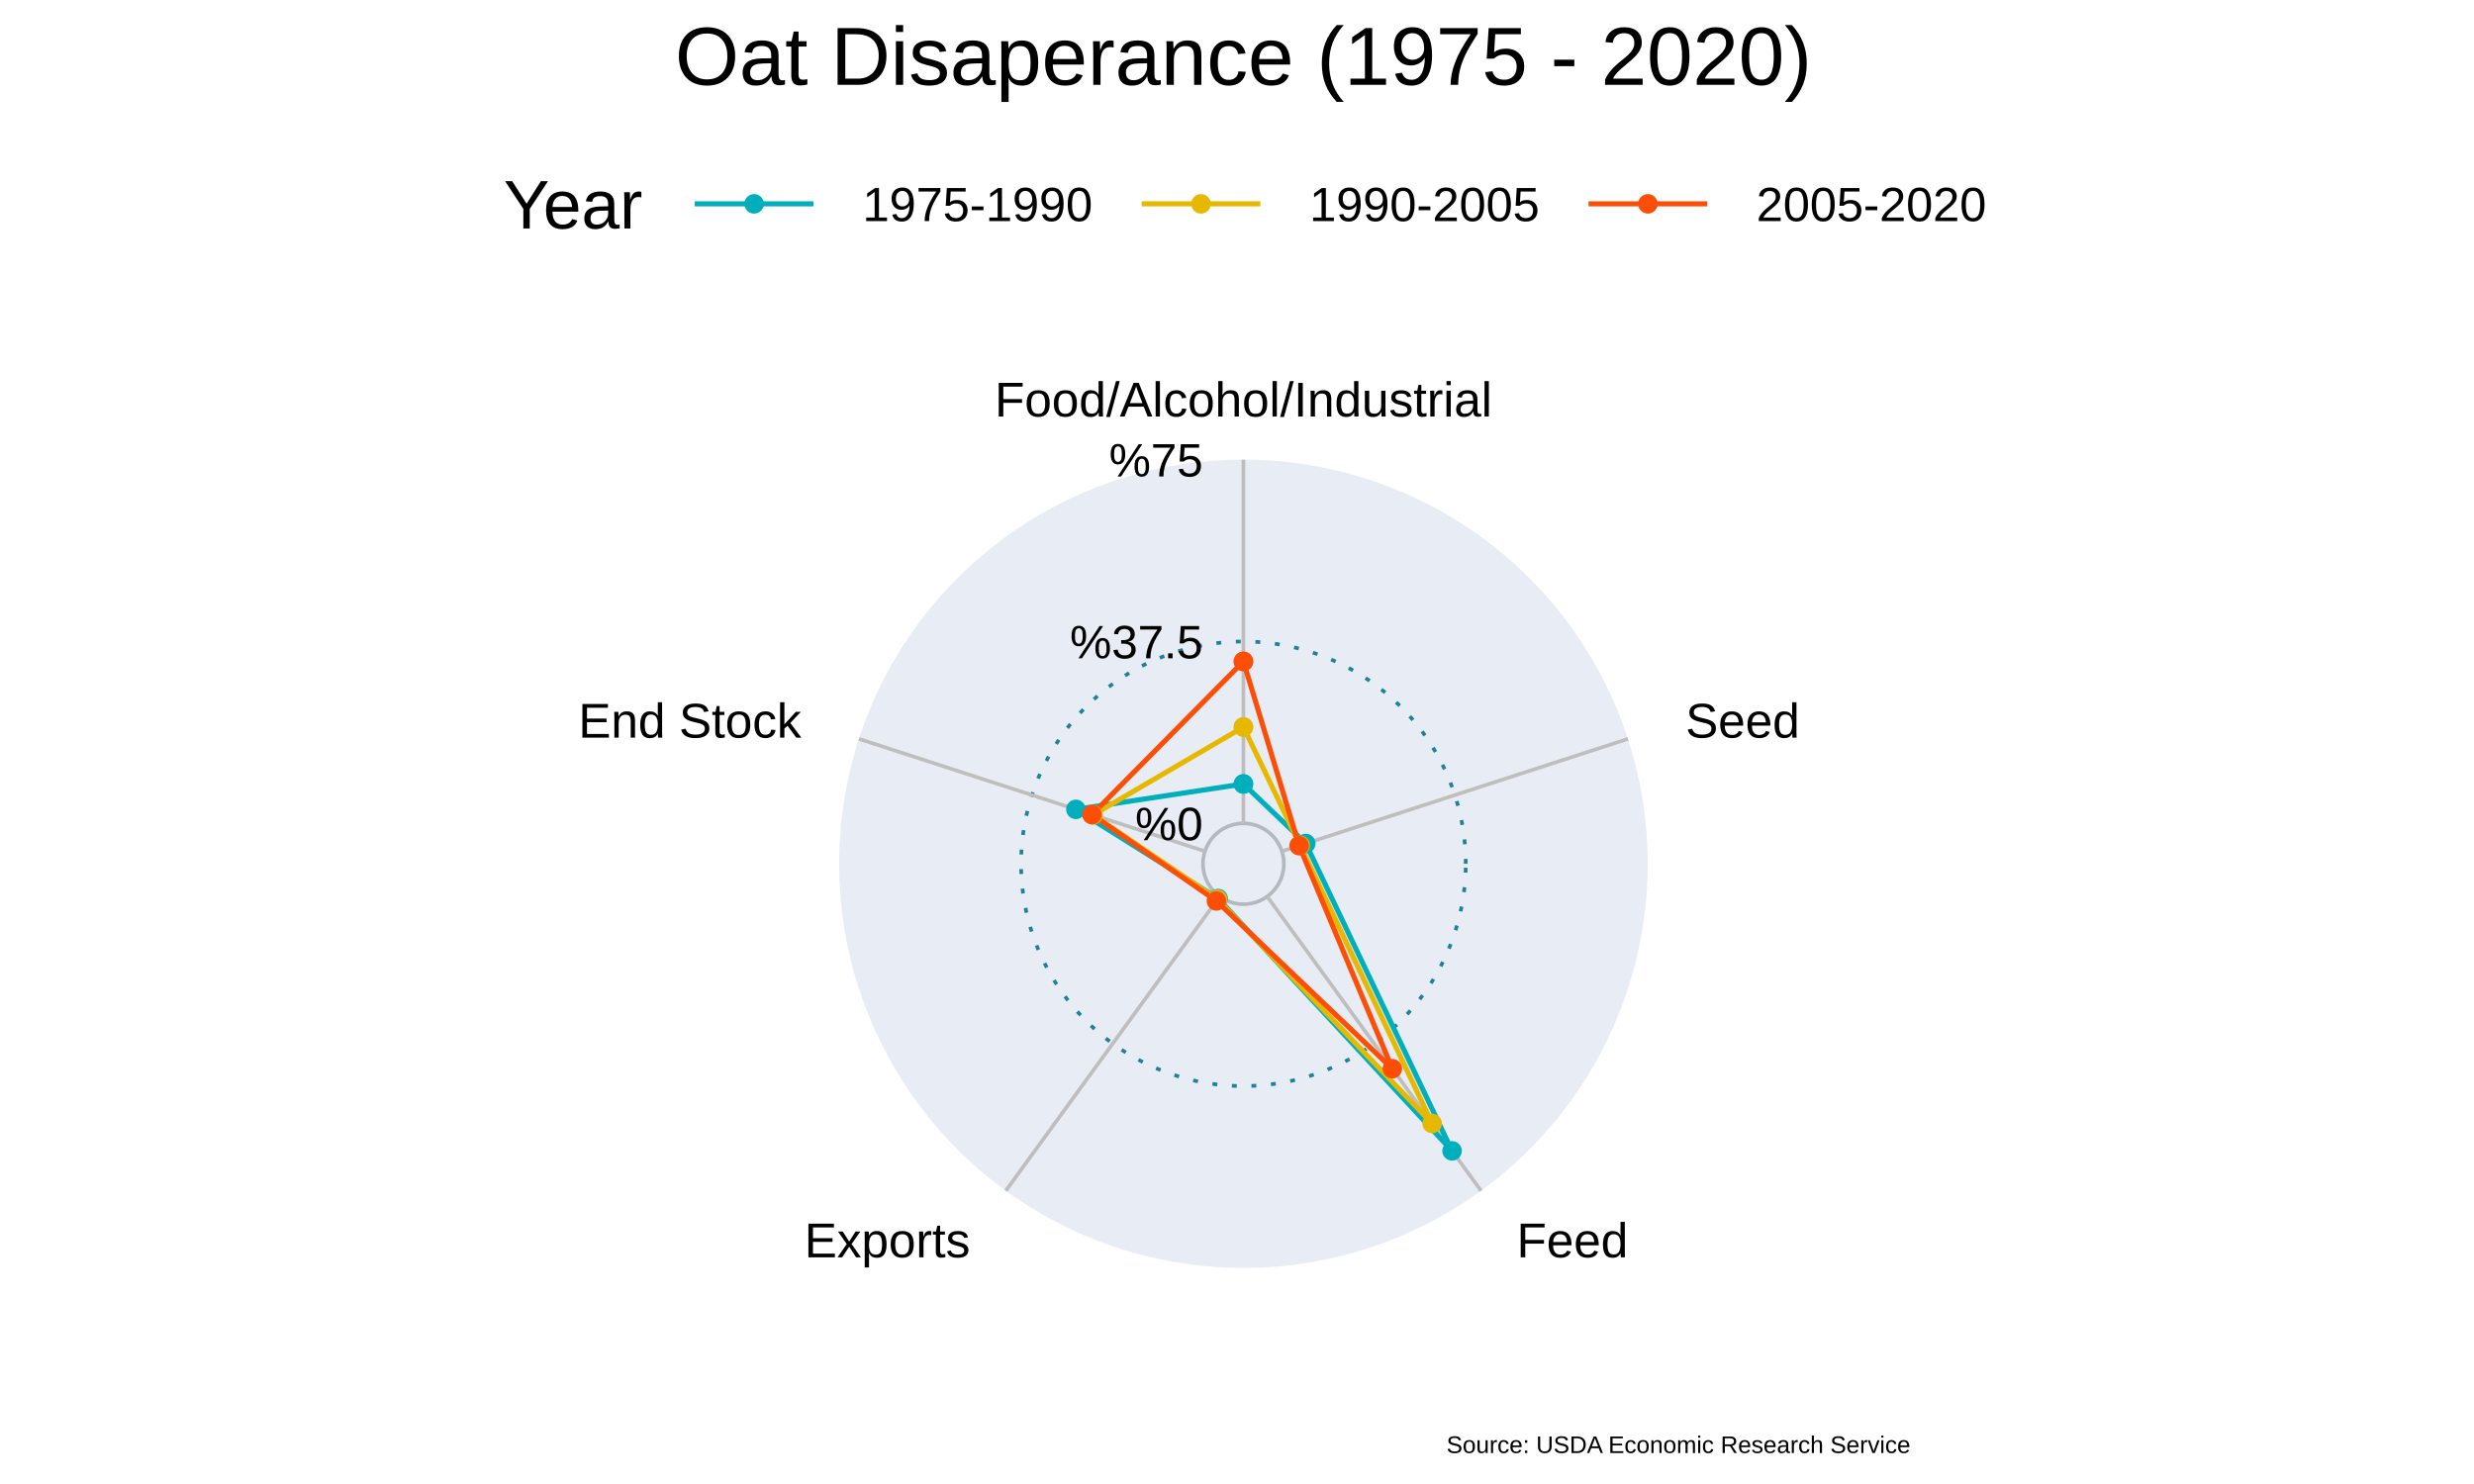
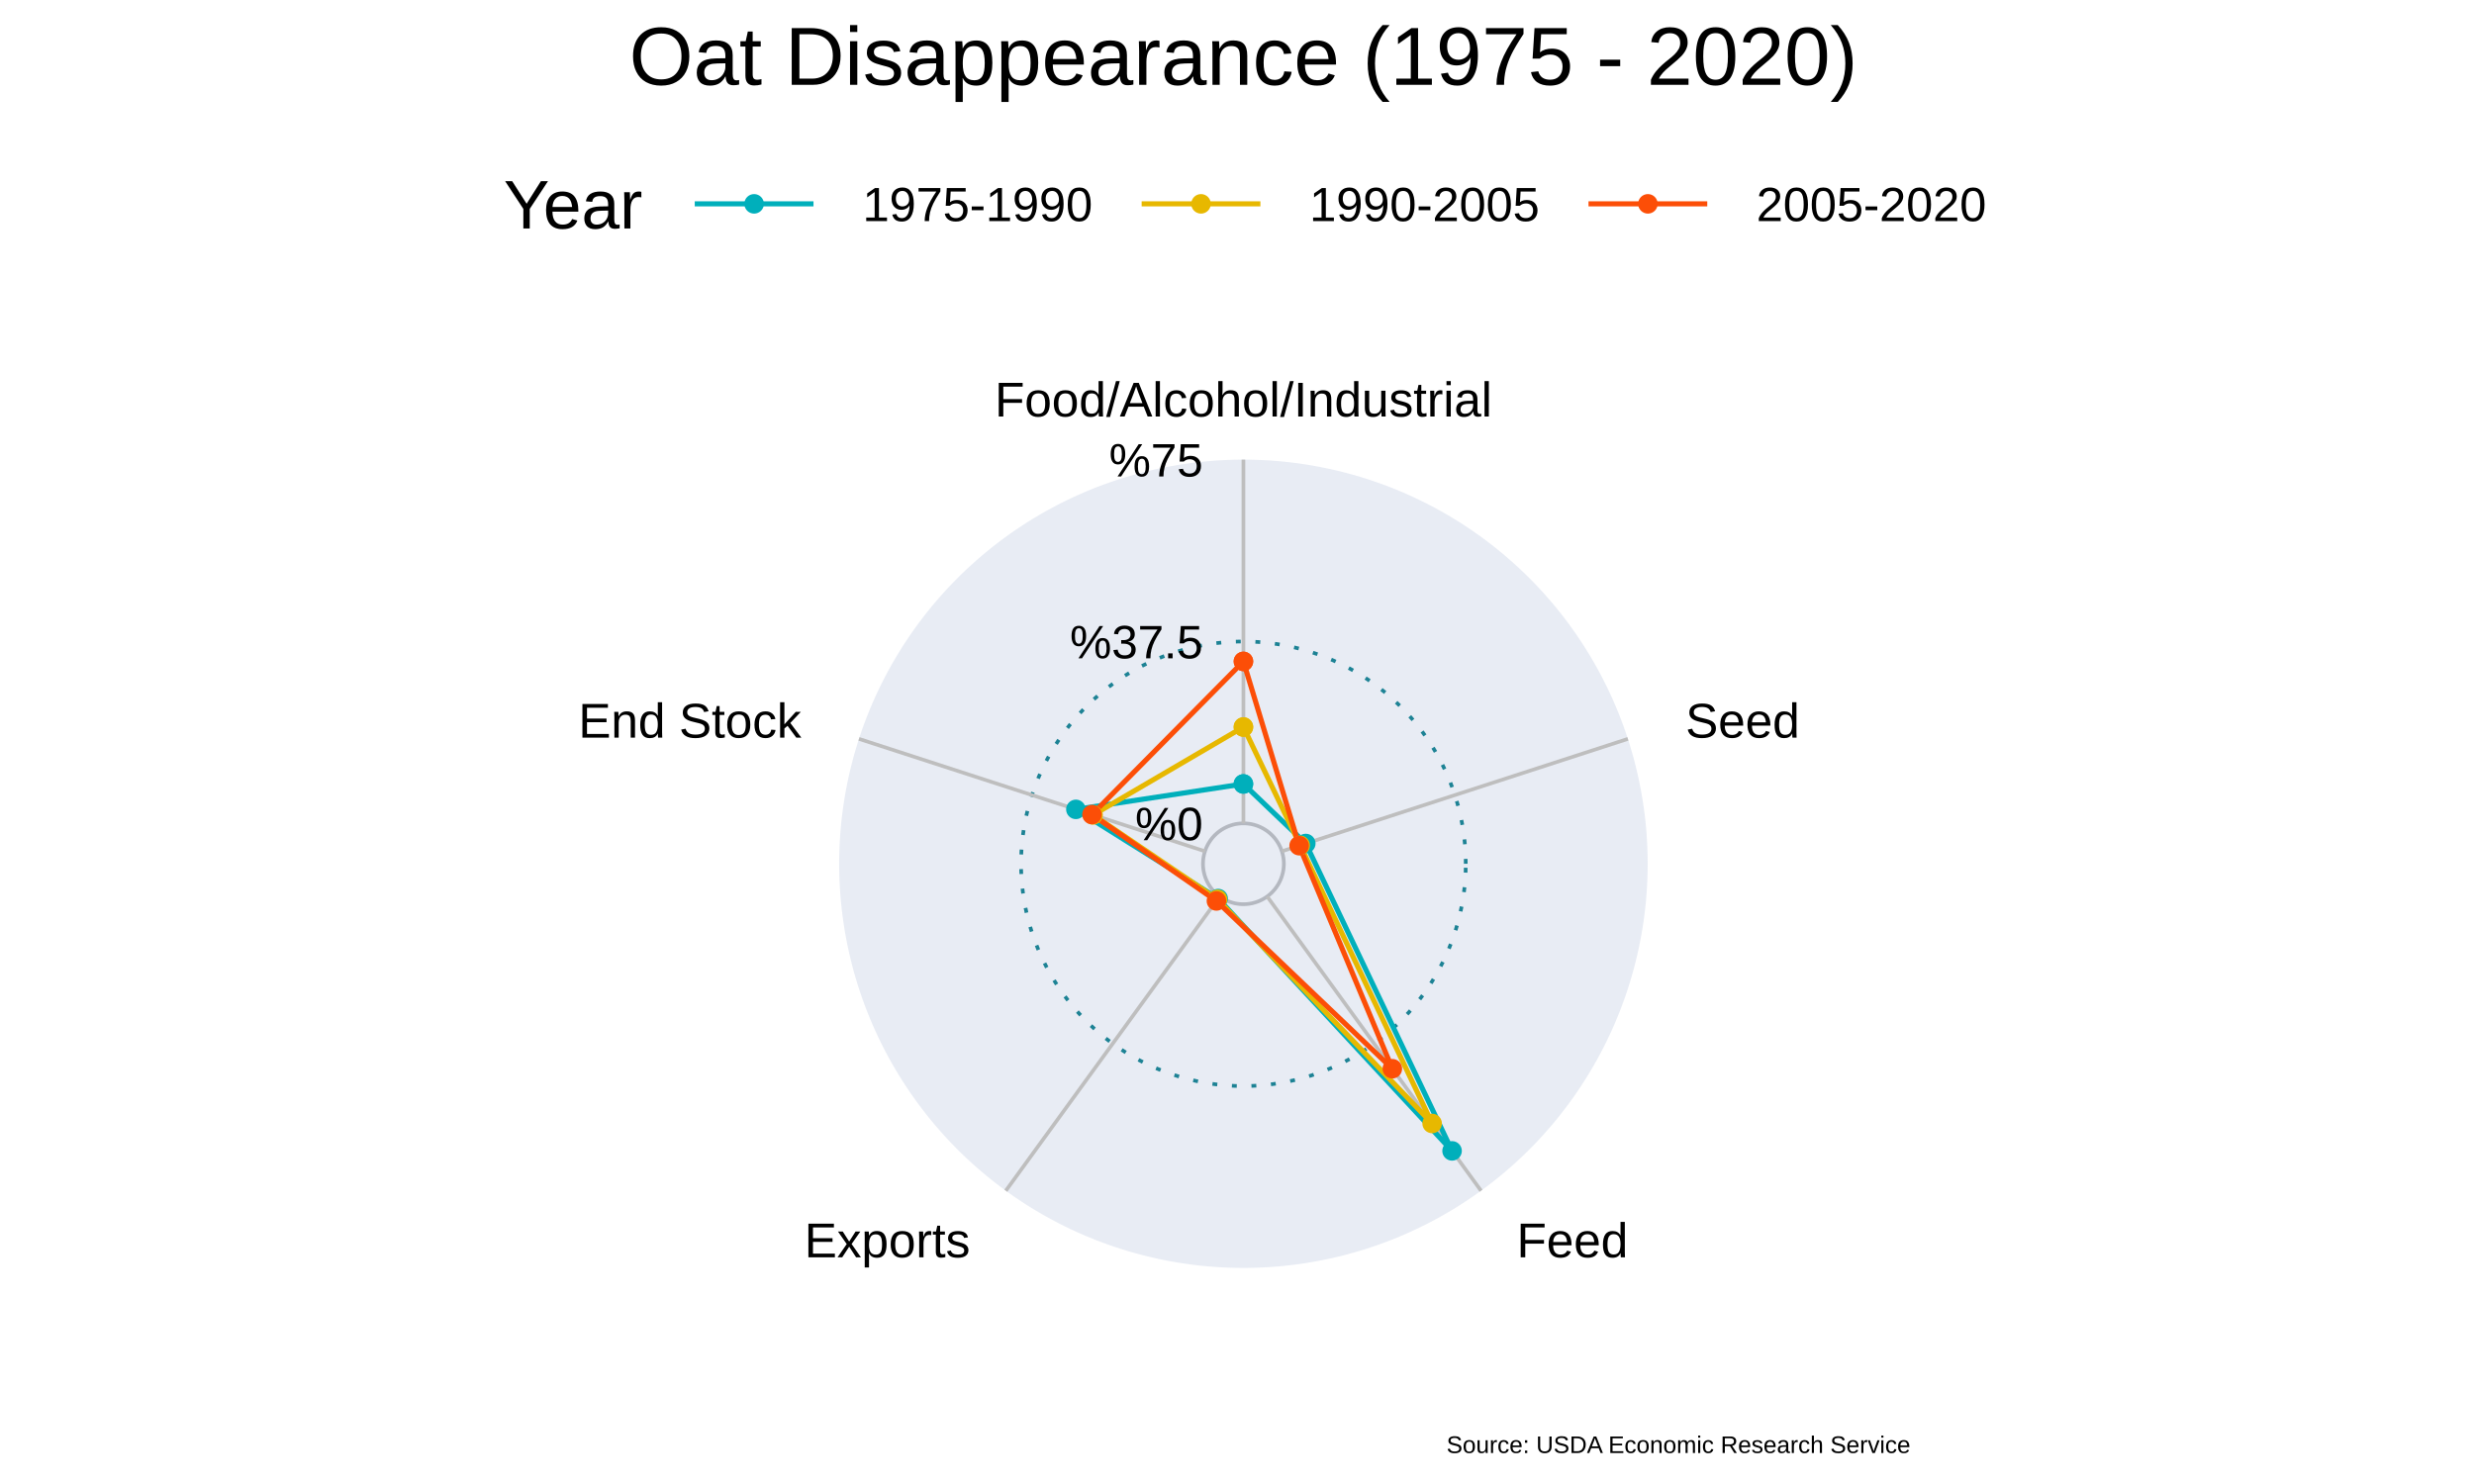
<svg xmlns="http://www.w3.org/2000/svg" class="svglite" width="720.00pt" height="432.00pt" viewBox="0 0 720.00 432.00">
  <defs>
    <style type="text/css">
    .svglite line, .svglite polyline, .svglite polygon, .svglite path, .svglite rect, .svglite circle {
      fill: none;
      stroke: #000000;
      stroke-linecap: round;
      stroke-linejoin: round;
      stroke-miterlimit: 10.00;
    }
  </style>
  </defs>
  <rect width="100%" height="100%" style="stroke: none; fill: #FFFFFF;" />
  <defs>
    <clipPath id="cpMC4wMHw3MjAuMDB8MC4wMHw0MzIuMDA=">
      <rect x="0.00" y="0.00" width="720.00" height="432.00" />
    </clipPath>
  </defs>
  <g clip-path="url(#cpMC4wMHw3MjAuMDB8MC4wMHw0MzIuMDA=)">
</g>
  <defs>
    <clipPath id="cpMTU2LjU0fDU2My40NnwwLjAwfDQzMi4wMA==">
      <rect x="156.54" y="0.00" width="406.92" height="432.00" />
    </clipPath>
  </defs>
  <g clip-path="url(#cpMTU2LjU0fDU2My40NnwwLjAwfDQzMi4wMA==)">
    <rect x="156.54" y="0.00" width="406.92" height="432.00" style="stroke-width: 1.45; stroke: #FFFFFF; fill: #FFFFFF;" />
  </g>
  <g clip-path="url(#cpMC4wMHw3MjAuMDB8MC4wMHw0MzIuMDA=)">
</g>
  <defs>
    <clipPath id="cpMTY3Ljc1fDU1NS45OXw5Ni4xNXw0MDYuNzU=">
      <rect x="167.75" y="96.15" width="388.24" height="310.59" />
    </clipPath>
  </defs>
  <g clip-path="url(#cpMTY3Ljc1fDU1NS45OXw5Ni4xNXw0MDYuNzU=)">
    <rect x="167.75" y="96.15" width="388.24" height="310.59" style="stroke-width: 1.45; stroke: none; fill: #FFFFFF;" />
    <text x="282.34" y="366.01" text-anchor="end" style="font-size: 14.23px; font-family: Arial;" textLength="48.20px" lengthAdjust="spacingAndGlyphs">Exports</text>
    <text x="233.19" y="214.74" text-anchor="end" style="font-size: 14.23px; font-family: Arial;" textLength="64.80px" lengthAdjust="spacingAndGlyphs">End Stock</text>
    <polyline points="373.63,251.45 373.63,251.24 373.63,251.04 373.62,250.83 373.60,250.63 373.59,250.42 373.57,250.22 373.54,250.01 373.52,249.81 373.49,249.60 373.45,249.40 373.42,249.20 373.37,249.00 373.33,248.80 373.28,248.60 373.23,248.40 373.17,248.20 373.12,248.00 373.05,247.80 372.99,247.61 372.92,247.42 372.85,247.22 372.77,247.03 372.69,246.84 372.61,246.65 372.52,246.46 372.44,246.28 372.34,246.10 372.25,245.91 372.15,245.73 372.05,245.55 371.94,245.38 371.84,245.20 371.72,245.03 371.61,244.86 371.49,244.69 371.37,244.52 371.25,244.35 371.13,244.19 371.00,244.03 370.87,243.87 370.73,243.71 370.59,243.56 370.46,243.41 370.31,243.26 370.17,243.11 370.02,242.97 369.87,242.83 369.72,242.69 369.57,242.55 369.41,242.42 369.25,242.29 369.09,242.16 368.92,242.04 368.76,241.91 368.59,241.79 368.42,241.68 368.25,241.57 368.07,241.46 367.90,241.35 367.72,241.24 367.54,241.14 367.36,241.05 367.18,240.95 366.99,240.86 366.81,240.77 366.62,240.69 366.43,240.61 366.24,240.53 366.05,240.45 365.85,240.38 365.66,240.31 365.46,240.25 365.27,240.19 365.07,240.13 364.87,240.07 364.67,240.02 364.47,239.98 364.27,239.93 364.07,239.89 363.87,239.86 363.66,239.82 363.46,239.79 363.25,239.77 363.05,239.74 362.84,239.73 362.64,239.71 362.43,239.70 362.23,239.69 362.02,239.69 361.82,239.69 361.61,239.69 361.40,239.69 361.20,239.70 360.99,239.72 360.79,239.73 360.58,239.76 360.38,239.78 360.18,239.81 359.97,239.84 359.77,239.87 359.57,239.91 359.36,239.95 359.16,240.00 358.96,240.05 358.77,240.10 358.57,240.16 358.37,240.22 358.17,240.28 357.98,240.35 357.79,240.42 357.59,240.49 357.40,240.57 357.21,240.65 357.02,240.73 356.84,240.82 356.65,240.91 356.47,241.00 356.29,241.09 356.10,241.19 355.93,241.30 355.75,241.40 355.57,241.51 355.40,241.62 355.23,241.74 355.06,241.85 354.89,241.97 354.73,242.10 354.57,242.22 354.41,242.35 354.25,242.49 354.09,242.62 353.94,242.76 353.79,242.90 353.64,243.04 353.49,243.19 353.35,243.33 353.21,243.48 353.07,243.64 352.94,243.79 352.80,243.95 352.67,244.11 352.55,244.27 352.42,244.44 352.30,244.60 352.18,244.77 352.07,244.94 351.96,245.11 351.85,245.29 351.74,245.46 351.64,245.64 351.54,245.82 351.44,246.00 351.35,246.19 351.26,246.37 351.17,246.56 351.08,246.75 351.00,246.94 350.93,247.13 350.85,247.32 350.78,247.51 350.71,247.71 350.65,247.90 350.59,248.10 350.53,248.30 350.48,248.50 350.43,248.70 350.38,248.90 350.34,249.10 350.30,249.30 350.27,249.50 350.23,249.71 350.20,249.91 350.18,250.11 350.16,250.32 350.14,250.52 350.13,250.73 350.11,250.94 350.11,251.14 350.10,251.35 350.10,251.55 350.11,251.76 350.11,251.96 350.13,252.17 350.14,252.38 350.16,252.58 350.18,252.79 350.20,252.99 350.23,253.19 350.27,253.40 350.30,253.60 350.34,253.80 350.38,254.00 350.43,254.20 350.48,254.40 350.53,254.60 350.59,254.80 350.65,255.00 350.71,255.19 350.78,255.39 350.85,255.58 350.93,255.77 351.00,255.96 351.08,256.15 351.17,256.34 351.26,256.53 351.35,256.71 351.44,256.90 351.54,257.08 351.64,257.26 351.74,257.44 351.85,257.61 351.96,257.79 352.07,257.96 352.18,258.13 352.30,258.30 352.42,258.46 352.55,258.63 352.67,258.79 352.80,258.95 352.94,259.11 353.07,259.26 353.21,259.42 353.35,259.57 353.49,259.71 353.64,259.86 353.79,260.00 353.94,260.14 354.09,260.28 354.25,260.41 354.41,260.55 354.57,260.68 354.73,260.80 354.89,260.93 355.06,261.05 355.23,261.16 355.40,261.28 355.57,261.39 355.75,261.50 355.93,261.60 356.10,261.71 356.29,261.81 356.47,261.90 356.65,261.99 356.84,262.08 357.02,262.17 357.21,262.25 357.40,262.33 357.59,262.41 357.79,262.48 357.98,262.55 358.17,262.62 358.37,262.68 358.57,262.74 358.77,262.80 358.96,262.85 359.16,262.90 359.36,262.95 359.57,262.99 359.77,263.03 359.97,263.06 360.18,263.09 360.38,263.12 360.58,263.14 360.79,263.17 360.99,263.18 361.20,263.20 361.40,263.21 361.61,263.21 361.82,263.21 362.02,263.21 362.23,263.21 362.43,263.20 362.64,263.19 362.84,263.17 363.05,263.16 363.25,263.13 363.46,263.11 363.66,263.08 363.87,263.04 364.07,263.01 364.27,262.97 364.47,262.92 364.67,262.88 364.87,262.82 365.07,262.77 365.27,262.71 365.46,262.65 365.66,262.59 365.85,262.52 366.05,262.45 366.24,262.37 366.43,262.29 366.62,262.21 366.81,262.13 366.99,262.04 367.18,261.95 367.36,261.85 367.54,261.76 367.72,261.66 367.90,261.55 368.07,261.44 368.25,261.33 368.42,261.22 368.59,261.11 368.76,260.99 368.92,260.86 369.09,260.74 369.25,260.61 369.41,260.48 369.57,260.35 369.72,260.21 369.87,260.07 370.02,259.93 370.17,259.79 370.31,259.64 370.46,259.49 370.59,259.34 370.73,259.19 370.87,259.03 371.00,258.87 371.13,258.71 371.25,258.55 371.37,258.38 371.49,258.21 371.61,258.04 371.72,257.87 371.84,257.70 371.94,257.52 372.05,257.35 372.15,257.17 372.25,256.99 372.34,256.80 372.44,256.62 372.52,256.43 372.61,256.25 372.69,256.06 372.77,255.87 372.85,255.68 372.92,255.48 372.99,255.29 373.05,255.10 373.12,254.90 373.17,254.70 373.23,254.50 373.28,254.30 373.33,254.10 373.37,253.90 373.42,253.70 373.45,253.50 373.49,253.30 373.52,253.09 373.54,252.89 373.57,252.68 373.59,252.48 373.60,252.27 373.62,252.07 373.63,251.86 373.63,251.66 373.63,251.45 " style="stroke-width: 1.07; stroke: #BEBEBE; stroke-linecap: butt;" />
    <polyline points="426.57,251.45 426.56,250.32 426.54,249.19 426.49,248.05 426.42,246.92 426.33,245.79 426.22,244.67 426.09,243.54 425.94,242.42 425.77,241.30 425.59,240.18 425.38,239.07 425.15,237.96 424.91,236.85 424.64,235.75 424.36,234.66 424.05,233.57 423.73,232.48 423.39,231.40 423.03,230.33 422.65,229.26 422.25,228.20 421.84,227.15 421.40,226.10 420.95,225.06 420.48,224.03 419.99,223.01 419.48,222.00 418.96,220.99 418.42,220.00 417.86,219.01 417.28,218.04 416.69,217.08 416.08,216.12 415.45,215.18 414.81,214.25 414.15,213.32 413.48,212.42 412.78,211.52 412.08,210.63 411.36,209.76 410.62,208.90 409.87,208.05 409.10,207.22 408.32,206.40 407.52,205.60 406.71,204.80 405.89,204.03 405.05,203.26 404.20,202.51 403.34,201.78 402.46,201.06 401.58,200.36 400.68,199.67 399.76,199.00 398.84,198.35 397.91,197.71 396.96,197.08 396.00,196.48 395.04,195.89 394.06,195.32 393.07,194.76 392.07,194.23 391.07,193.71 390.05,193.20 389.03,192.72 388.00,192.25 386.96,191.80 385.91,191.37 384.85,190.96 383.79,190.57 382.72,190.20 381.65,189.84 380.57,189.50 379.48,189.19 378.39,188.89 377.29,188.61 376.19,188.35 375.08,188.11 373.97,187.88 372.86,187.68 371.74,187.50 370.62,187.34 369.49,187.19 368.37,187.07 367.24,186.97 366.11,186.88 364.98,186.82 363.85,186.77 362.72,186.75 361.58,186.74 360.45,186.76 359.32,186.79 358.19,186.85 357.06,186.92 355.93,187.02 354.80,187.13 353.68,187.26 352.56,187.42 351.44,187.59 350.32,187.78 349.21,187.99 348.10,188.22 347.00,188.48 345.90,188.75 344.80,189.03 343.71,189.34 342.63,189.67 341.55,190.02 340.48,190.38 339.41,190.76 338.35,191.17 337.30,191.59 336.26,192.03 335.22,192.48 334.19,192.96 333.17,193.45 332.16,193.96 331.16,194.49 330.17,195.04 329.19,195.60 328.22,196.18 327.25,196.78 326.30,197.39 325.36,198.02 324.43,198.67 323.51,199.33 322.61,200.01 321.71,200.71 320.83,201.42 319.96,202.15 319.11,202.89 318.26,203.64 317.43,204.41 316.62,205.20 315.81,206.00 315.03,206.81 314.25,207.64 313.49,208.48 312.75,209.33 312.02,210.20 311.30,211.07 310.60,211.97 309.92,212.87 309.25,213.78 308.60,214.71 307.97,215.65 307.35,216.60 306.75,217.56 306.16,218.53 305.60,219.51 305.05,220.50 304.51,221.49 304.00,222.50 303.50,223.52 303.02,224.55 302.56,225.58 302.11,226.62 301.69,227.67 301.28,228.73 300.89,229.79 300.52,230.86 300.17,231.94 299.84,233.02 299.53,234.11 299.23,235.20 298.96,236.30 298.70,237.41 298.47,238.51 298.25,239.63 298.05,240.74 297.88,241.86 297.72,242.98 297.58,244.10 297.46,245.23 297.36,246.36 297.28,247.49 297.22,248.62 297.18,249.75 297.16,250.88 297.16,252.02 297.18,253.15 297.22,254.28 297.28,255.41 297.36,256.54 297.46,257.67 297.58,258.80 297.72,259.92 297.88,261.04 298.05,262.16 298.25,263.27 298.47,264.39 298.70,265.49 298.96,266.60 299.23,267.70 299.53,268.79 299.84,269.88 300.17,270.96 300.52,272.04 300.89,273.11 301.28,274.17 301.69,275.23 302.11,276.28 302.56,277.32 303.02,278.35 303.50,279.38 304.00,280.40 304.51,281.40 305.05,282.40 305.60,283.39 306.16,284.37 306.75,285.34 307.35,286.30 307.97,287.25 308.60,288.19 309.25,289.12 309.92,290.03 310.60,290.93 311.30,291.83 312.02,292.70 312.75,293.57 313.49,294.42 314.25,295.26 315.03,296.09 315.81,296.90 316.62,297.70 317.43,298.49 318.26,299.26 319.11,300.01 319.96,300.75 320.83,301.48 321.71,302.19 322.61,302.89 323.51,303.56 324.43,304.23 325.36,304.88 326.30,305.51 327.25,306.12 328.22,306.72 329.19,307.30 330.17,307.86 331.16,308.41 332.16,308.94 333.17,309.45 334.19,309.94 335.22,310.42 336.26,310.87 337.30,311.31 338.35,311.73 339.41,312.14 340.48,312.52 341.55,312.88 342.63,313.23 343.71,313.56 344.80,313.87 345.90,314.15 347.00,314.42 348.10,314.68 349.21,314.91 350.32,315.12 351.44,315.31 352.56,315.48 353.68,315.64 354.80,315.77 355.93,315.88 357.06,315.98 358.19,316.05 359.32,316.11 360.45,316.14 361.58,316.16 362.72,316.15 363.85,316.13 364.98,316.08 366.11,316.02 367.24,315.93 368.37,315.83 369.49,315.71 370.62,315.56 371.74,315.40 372.86,315.22 373.97,315.01 375.08,314.79 376.19,314.55 377.29,314.29 378.39,314.01 379.48,313.71 380.57,313.40 381.65,313.06 382.72,312.70 383.79,312.33 384.85,311.94 385.91,311.52 386.96,311.09 388.00,310.65 389.03,310.18 390.05,309.70 391.07,309.19 392.07,308.67 393.07,308.14 394.06,307.58 395.04,307.01 396.00,306.42 396.96,305.82 397.91,305.19 398.84,304.55 399.76,303.90 400.68,303.23 401.58,302.54 402.46,301.84 403.34,301.12 404.20,300.39 405.05,299.64 405.89,298.87 406.71,298.10 407.52,297.30 408.32,296.50 409.10,295.68 409.87,294.85 410.62,294.00 411.36,293.14 412.08,292.27 412.78,291.38 413.48,290.48 414.15,289.58 414.81,288.65 415.45,287.72 416.08,286.78 416.69,285.82 417.28,284.86 417.86,283.89 418.42,282.90 418.96,281.91 419.48,280.90 419.99,279.89 420.48,278.87 420.95,277.84 421.40,276.80 421.84,275.75 422.25,274.70 422.65,273.64 423.03,272.57 423.39,271.50 423.73,270.42 424.05,269.33 424.36,268.24 424.64,267.15 424.91,266.05 425.15,264.94 425.38,263.83 425.59,262.72 425.77,261.60 425.94,260.48 426.09,259.36 426.22,258.23 426.33,257.11 426.42,255.98 426.49,254.85 426.54,253.71 426.56,252.58 426.57,251.45 " style="stroke-width: 1.07; stroke: #007A87; stroke-dasharray: 1.42,4.27; stroke-linecap: butt;" />
    <polyline points="479.52,251.45 479.50,249.39 479.44,247.33 479.35,245.28 479.23,243.22 479.07,241.17 478.87,239.12 478.64,237.07 478.37,235.03 478.06,232.99 477.72,230.96 477.34,228.94 476.93,226.92 476.48,224.91 476.00,222.91 475.49,220.92 474.93,218.93 474.35,216.96 473.73,215.00 473.07,213.04 472.38,211.10 471.66,209.18 470.90,207.26 470.11,205.36 469.29,203.47 468.43,201.60 467.54,199.74 466.62,197.90 465.67,196.08 464.69,194.27 463.67,192.48 462.62,190.70 461.54,188.95 460.43,187.22 459.29,185.50 458.13,183.81 456.93,182.13 455.70,180.48 454.44,178.85 453.16,177.24 451.85,175.65 450.50,174.09 449.14,172.55 447.74,171.03 446.32,169.54 444.88,168.08 443.40,166.64 441.91,165.22 440.39,163.84 438.84,162.48 437.27,161.14 435.68,159.84 434.07,158.56 432.43,157.31 430.77,156.09 429.09,154.90 427.39,153.74 425.67,152.60 423.93,151.50 422.17,150.43 420.39,149.39 418.60,148.38 416.79,147.41 414.96,146.46 413.11,145.55 411.25,144.67 409.37,143.82 407.48,143.00 405.58,142.22 403.66,141.47 401.73,140.76 399.79,140.08 397.83,139.43 395.87,138.82 393.89,138.24 391.90,137.70 389.91,137.19 387.90,136.72 385.89,136.28 383.87,135.88 381.85,135.51 379.81,135.18 377.78,134.88 375.73,134.62 373.69,134.40 371.64,134.21 369.58,134.05 367.53,133.94 365.47,133.86 363.41,133.81 361.35,133.80 359.29,133.83 357.24,133.89 355.18,133.99 353.12,134.13 351.07,134.30 349.02,134.50 346.98,134.75 344.94,135.03 342.90,135.34 340.88,135.69 338.85,136.07 336.84,136.49 334.83,136.95 332.83,137.44 330.84,137.97 328.86,138.53 326.89,139.12 324.93,139.75 322.98,140.42 321.04,141.11 319.11,141.84 317.20,142.61 315.30,143.41 313.42,144.24 311.55,145.10 309.70,146.00 307.86,146.93 306.04,147.89 304.24,148.88 302.45,149.91 300.68,150.96 298.93,152.05 297.20,153.17 295.49,154.31 293.80,155.49 292.13,156.70 290.49,157.93 288.86,159.19 287.26,160.49 285.68,161.81 284.12,163.15 282.59,164.53 281.08,165.93 279.59,167.35 278.13,168.81 276.70,170.29 275.29,171.79 273.91,173.32 272.56,174.87 271.23,176.44 269.93,178.04 268.66,179.66 267.42,181.30 266.21,182.97 265.02,184.65 263.87,186.36 262.74,188.08 261.65,189.83 260.59,191.59 259.55,193.37 258.55,195.17 257.58,196.99 256.65,198.82 255.74,200.67 254.87,202.53 254.03,204.41 253.22,206.31 252.45,208.22 251.71,210.14 251.00,212.07 250.33,214.02 249.69,215.98 249.09,217.95 248.52,219.92 247.99,221.91 247.49,223.91 247.02,225.92 246.59,227.93 246.20,229.95 245.84,231.98 245.52,234.01 245.23,236.05 244.98,238.09 244.76,240.14 244.58,242.19 244.44,244.25 244.33,246.30 244.26,248.36 244.22,250.42 244.22,252.48 244.26,254.54 244.33,256.60 244.44,258.65 244.58,260.71 244.76,262.76 244.98,264.81 245.23,266.85 245.52,268.89 245.84,270.92 246.20,272.95 246.59,274.97 247.02,276.98 247.49,278.99 247.99,280.99 248.52,282.98 249.09,284.95 249.69,286.92 250.33,288.88 251.00,290.83 251.71,292.76 252.45,294.68 253.22,296.59 254.03,298.49 254.87,300.37 255.74,302.23 256.65,304.08 257.58,305.91 258.55,307.73 259.55,309.53 260.59,311.31 261.65,313.07 262.74,314.82 263.87,316.54 265.02,318.25 266.21,319.93 267.42,321.60 268.66,323.24 269.93,324.86 271.23,326.46 272.56,328.03 273.91,329.58 275.29,331.11 276.70,332.61 278.13,334.09 279.59,335.55 281.08,336.97 282.59,338.37 284.12,339.75 285.68,341.09 287.26,342.41 288.86,343.71 290.49,344.97 292.13,346.20 293.80,347.41 295.49,348.59 297.20,349.73 298.93,350.85 300.68,351.94 302.45,352.99 304.24,354.02 306.04,355.01 307.86,355.97 309.70,356.90 311.55,357.80 313.42,358.66 315.30,359.49 317.20,360.29 319.11,361.06 321.04,361.79 322.98,362.48 324.93,363.15 326.89,363.78 328.86,364.37 330.84,364.93 332.83,365.46 334.83,365.95 336.84,366.41 338.85,366.83 340.88,367.21 342.90,367.56 344.94,367.87 346.98,368.15 349.02,368.40 351.07,368.60 353.12,368.77 355.18,368.91 357.24,369.01 359.29,369.07 361.35,369.10 363.41,369.09 365.47,369.04 367.53,368.96 369.58,368.85 371.64,368.69 373.69,368.50 375.73,368.28 377.78,368.02 379.81,367.72 381.85,367.39 383.87,367.02 385.89,366.62 387.90,366.18 389.91,365.71 391.90,365.20 393.89,364.66 395.87,364.08 397.83,363.47 399.79,362.82 401.73,362.14 403.66,361.43 405.58,360.68 407.48,359.90 409.37,359.08 411.25,358.23 413.11,357.35 414.96,356.44 416.79,355.49 418.60,354.52 420.39,353.51 422.17,352.47 423.93,351.40 425.67,350.30 427.39,349.16 429.09,348.00 430.77,346.81 432.43,345.59 434.07,344.34 435.68,343.06 437.27,341.76 438.84,340.42 440.39,339.06 441.91,337.68 443.40,336.26 444.88,334.82 446.32,333.36 447.74,331.87 449.14,330.35 450.50,328.81 451.85,327.25 453.16,325.66 454.44,324.05 455.70,322.42 456.93,320.77 458.13,319.09 459.29,317.40 460.43,315.68 461.54,313.95 462.62,312.20 463.67,310.42 464.69,308.63 465.67,306.82 466.62,305.00 467.54,303.16 468.43,301.30 469.29,299.43 470.11,297.54 470.90,295.64 471.66,293.72 472.38,291.80 473.07,289.86 473.73,287.90 474.35,285.94 474.93,283.97 475.49,281.98 476.00,279.99 476.48,277.99 476.93,275.98 477.34,273.96 477.72,271.94 478.06,269.91 478.37,267.87 478.64,265.83 478.87,263.78 479.07,261.73 479.23,259.68 479.35,257.62 479.44,255.57 479.50,253.51 479.52,251.45 " style="stroke-width: 1.07; stroke: #FFFFFF; stroke-linecap: butt;" />
    <text x="361.87" y="121.25" text-anchor="middle" style="font-size: 14.23px; font-family: Arial;" textLength="144.63px" lengthAdjust="spacingAndGlyphs">Food/Alcohol/Industrial</text>
    <text x="490.54" y="214.74" style="font-size: 14.23px; font-family: Arial;" textLength="33.20px" lengthAdjust="spacingAndGlyphs">Seed</text>
    <text x="441.39" y="366.01" style="font-size: 14.23px; font-family: Arial;" textLength="32.40px" lengthAdjust="spacingAndGlyphs">Feed</text>
    <polygon points="479.52,251.45 479.50,249.39 479.44,247.33 479.35,245.28 479.23,243.22 479.07,241.17 478.87,239.12 478.64,237.07 478.37,235.03 478.06,232.99 477.72,230.96 477.34,228.94 476.93,226.92 476.48,224.91 476.00,222.91 475.49,220.92 474.93,218.93 474.35,216.96 473.73,215.00 473.07,213.04 472.38,211.10 471.66,209.18 470.90,207.26 470.11,205.36 469.29,203.47 468.43,201.60 467.54,199.74 466.62,197.90 465.67,196.08 464.69,194.27 463.67,192.48 462.62,190.70 461.54,188.95 460.43,187.22 459.29,185.50 458.13,183.81 456.93,182.13 455.70,180.48 454.44,178.85 453.16,177.24 451.85,175.65 450.50,174.09 449.14,172.55 447.74,171.03 446.32,169.54 444.88,168.08 443.40,166.64 441.91,165.22 440.39,163.84 438.84,162.48 437.27,161.14 435.68,159.84 434.07,158.56 432.43,157.31 430.77,156.09 429.09,154.90 427.39,153.74 425.67,152.60 423.93,151.50 422.17,150.43 420.39,149.39 418.60,148.38 416.79,147.41 414.96,146.46 413.11,145.55 411.25,144.67 409.37,143.82 407.48,143.00 405.58,142.22 403.66,141.47 401.73,140.76 399.79,140.08 397.83,139.43 395.87,138.82 393.89,138.24 391.90,137.70 389.91,137.19 387.90,136.72 385.89,136.28 383.87,135.88 381.85,135.51 379.81,135.18 377.78,134.88 375.73,134.62 373.69,134.40 371.64,134.21 369.58,134.05 367.53,133.94 365.47,133.86 363.41,133.81 361.35,133.80 359.29,133.83 357.24,133.89 355.18,133.99 353.12,134.13 351.07,134.30 349.02,134.50 346.98,134.75 344.94,135.03 342.90,135.34 340.88,135.69 338.85,136.07 336.84,136.49 334.83,136.95 332.83,137.44 330.84,137.97 328.86,138.53 326.89,139.12 324.93,139.75 322.98,140.42 321.04,141.11 319.11,141.84 317.20,142.61 315.30,143.41 313.42,144.24 311.55,145.10 309.70,146.00 307.86,146.93 306.04,147.89 304.24,148.88 302.45,149.91 300.68,150.96 298.93,152.05 297.20,153.17 295.49,154.31 293.80,155.49 292.13,156.70 290.49,157.93 288.86,159.19 287.26,160.49 285.68,161.81 284.12,163.15 282.59,164.53 281.08,165.93 279.59,167.35 278.13,168.81 276.70,170.29 275.29,171.79 273.91,173.32 272.56,174.87 271.23,176.44 269.93,178.04 268.66,179.66 267.42,181.30 266.21,182.97 265.02,184.65 263.87,186.36 262.74,188.08 261.65,189.83 260.59,191.59 259.55,193.37 258.55,195.17 257.58,196.99 256.65,198.82 255.74,200.67 254.87,202.53 254.03,204.41 253.22,206.31 252.45,208.22 251.71,210.14 251.00,212.07 250.33,214.02 249.69,215.98 249.09,217.95 248.52,219.92 247.99,221.91 247.49,223.91 247.02,225.92 246.59,227.93 246.20,229.95 245.84,231.98 245.52,234.01 245.23,236.05 244.98,238.09 244.76,240.14 244.58,242.19 244.44,244.25 244.33,246.30 244.26,248.36 244.22,250.42 244.22,252.48 244.26,254.54 244.33,256.60 244.44,258.65 244.58,260.71 244.76,262.76 244.98,264.81 245.23,266.85 245.52,268.89 245.84,270.92 246.20,272.95 246.59,274.97 247.02,276.98 247.49,278.99 247.99,280.99 248.52,282.98 249.09,284.95 249.69,286.92 250.33,288.88 251.00,290.83 251.71,292.76 252.45,294.68 253.22,296.59 254.03,298.49 254.87,300.37 255.74,302.23 256.65,304.08 257.58,305.91 258.55,307.73 259.55,309.53 260.59,311.31 261.65,313.07 262.74,314.82 263.87,316.54 265.02,318.25 266.21,319.93 267.42,321.60 268.66,323.24 269.93,324.86 271.23,326.46 272.56,328.03 273.91,329.58 275.29,331.11 276.70,332.61 278.13,334.09 279.59,335.55 281.08,336.97 282.59,338.37 284.12,339.75 285.68,341.09 287.26,342.41 288.86,343.71 290.49,344.97 292.13,346.20 293.80,347.41 295.49,348.59 297.20,349.73 298.93,350.85 300.68,351.94 302.45,352.99 304.24,354.02 306.04,355.01 307.86,355.97 309.70,356.90 311.55,357.80 313.42,358.66 315.30,359.49 317.20,360.29 319.11,361.06 321.04,361.79 322.98,362.48 324.93,363.15 326.89,363.78 328.86,364.37 330.84,364.93 332.83,365.46 334.83,365.95 336.84,366.41 338.85,366.83 340.88,367.21 342.90,367.56 344.94,367.87 346.98,368.15 349.02,368.40 351.07,368.60 353.12,368.77 355.18,368.91 357.24,369.01 359.29,369.07 361.35,369.10 363.41,369.09 365.47,369.04 367.53,368.96 369.58,368.85 371.64,368.69 373.69,368.50 375.73,368.28 377.78,368.02 379.81,367.72 381.85,367.39 383.87,367.02 385.89,366.62 387.90,366.18 389.91,365.71 391.90,365.20 393.89,364.66 395.87,364.08 397.83,363.47 399.79,362.82 401.73,362.14 403.66,361.43 405.58,360.68 407.48,359.90 409.37,359.08 411.25,358.23 413.11,357.35 414.96,356.44 416.79,355.49 418.60,354.52 420.39,353.51 422.17,352.47 423.93,351.40 425.67,350.30 427.39,349.16 429.09,348.00 430.77,346.81 432.43,345.59 434.07,344.34 435.68,343.06 437.27,341.76 438.84,340.42 440.39,339.06 441.91,337.68 443.40,336.26 444.88,334.82 446.32,333.36 447.74,331.87 449.14,330.35 450.50,328.81 451.85,327.25 453.16,325.66 454.44,324.05 455.70,322.42 456.93,320.77 458.13,319.09 459.29,317.40 460.43,315.68 461.54,313.95 462.62,312.20 463.67,310.42 464.69,308.63 465.67,306.82 466.62,305.00 467.54,303.16 468.43,301.30 469.29,299.43 470.11,297.54 470.90,295.64 471.66,293.72 472.38,291.80 473.07,289.86 473.73,287.90 474.35,285.94 474.93,283.97 475.49,281.98 476.00,279.99 476.48,277.99 476.93,275.98 477.34,273.96 477.72,271.94 478.06,269.91 478.37,267.87 478.64,265.83 478.87,263.78 479.07,261.73 479.23,259.68 479.35,257.62 479.44,255.57 479.50,253.51 479.52,251.45 " style="stroke-width: 1.07; stroke: none; fill: #8DA0CB; fill-opacity: 0.20;" />
    <polyline points="361.87,239.69 361.87,133.80 " style="stroke-width: 1.07; stroke: #BEBEBE; stroke-linecap: butt;" />
    <polyline points="373.06,247.81 473.76,215.09 " style="stroke-width: 1.07; stroke: #BEBEBE; stroke-linecap: butt;" />
    <polyline points="368.78,260.97 431.02,346.63 " style="stroke-width: 1.07; stroke: #BEBEBE; stroke-linecap: butt;" />
    <polyline points="354.95,260.97 292.72,346.63 " style="stroke-width: 1.07; stroke: #BEBEBE; stroke-linecap: butt;" />
    <polyline points="350.68,247.81 249.98,215.09 " style="stroke-width: 1.07; stroke: #BEBEBE; stroke-linecap: butt;" />
    <polyline points="361.87,228.21 380.02,245.55 422.59,335.03 354.52,261.57 313.11,235.61 361.87,228.21 " style="stroke-width: 1.49; stroke: #00AFBB; stroke-linecap: butt;" />
    <polyline points="361.87,211.64 378.39,246.08 416.79,327.05 354.35,261.80 318.12,237.23 361.87,211.64 " style="stroke-width: 1.49; stroke: #E7B800; stroke-linecap: butt;" />
    <polyline points="361.87,192.54 378.08,246.18 405.21,311.11 354.01,262.27 317.79,237.13 361.87,192.54 " style="stroke-width: 1.49; stroke: #FC4E07; stroke-linecap: butt;" />
    <circle cx="361.87" cy="228.21" r="2.49" style="stroke-width: 0.71; stroke: #00AFBB; fill: #00AFBB;" />
    <circle cx="380.02" cy="245.55" r="2.49" style="stroke-width: 0.71; stroke: #00AFBB; fill: #00AFBB;" />
    <circle cx="422.59" cy="335.03" r="2.49" style="stroke-width: 0.71; stroke: #00AFBB; fill: #00AFBB;" />
    <circle cx="354.52" cy="261.57" r="2.49" style="stroke-width: 0.71; stroke: #00AFBB; fill: #00AFBB;" />
    <circle cx="313.11" cy="235.61" r="2.49" style="stroke-width: 0.71; stroke: #00AFBB; fill: #00AFBB;" />
    <circle cx="361.87" cy="228.21" r="2.49" style="stroke-width: 0.71; stroke: #00AFBB; fill: #00AFBB;" />
    <circle cx="361.87" cy="211.64" r="2.49" style="stroke-width: 0.71; stroke: #E7B800; fill: #E7B800;" />
    <circle cx="378.39" cy="246.08" r="2.49" style="stroke-width: 0.71; stroke: #E7B800; fill: #E7B800;" />
    <circle cx="416.79" cy="327.05" r="2.49" style="stroke-width: 0.71; stroke: #E7B800; fill: #E7B800;" />
    <circle cx="354.35" cy="261.80" r="2.49" style="stroke-width: 0.71; stroke: #E7B800; fill: #E7B800;" />
    <circle cx="318.12" cy="237.23" r="2.49" style="stroke-width: 0.71; stroke: #E7B800; fill: #E7B800;" />
    <circle cx="361.87" cy="211.64" r="2.49" style="stroke-width: 0.71; stroke: #E7B800; fill: #E7B800;" />
    <circle cx="361.87" cy="192.54" r="2.49" style="stroke-width: 0.71; stroke: #FC4E07; fill: #FC4E07;" />
    <circle cx="378.08" cy="246.18" r="2.49" style="stroke-width: 0.71; stroke: #FC4E07; fill: #FC4E07;" />
    <circle cx="405.21" cy="311.11" r="2.49" style="stroke-width: 0.71; stroke: #FC4E07; fill: #FC4E07;" />
    <circle cx="354.01" cy="262.27" r="2.49" style="stroke-width: 0.71; stroke: #FC4E07; fill: #FC4E07;" />
    <circle cx="317.79" cy="237.13" r="2.49" style="stroke-width: 0.71; stroke: #FC4E07; fill: #FC4E07;" />
    <circle cx="361.87" cy="192.54" r="2.49" style="stroke-width: 0.71; stroke: #FC4E07; fill: #FC4E07;" />
    <text x="350.10" y="244.58" text-anchor="end" style="font-size: 13.66px; font-family: Arial;" textLength="19.74px" lengthAdjust="spacingAndGlyphs">%0</text>
    <text x="350.10" y="191.64" text-anchor="end" style="font-size: 13.66px; font-family: Arial;" textLength="38.72px" lengthAdjust="spacingAndGlyphs">%37.5</text>
    <text x="350.10" y="138.70" text-anchor="end" style="font-size: 13.66px; font-family: Arial;" textLength="27.33px" lengthAdjust="spacingAndGlyphs">%75</text>
  </g>
  <g clip-path="url(#cpMC4wMHw3MjAuMDB8MC4wMHw0MzIuMDA=)">
    <rect x="138.19" y="37.47" width="447.36" height="43.74" style="stroke-width: 1.45; stroke: none; fill: #FFFFFF;" />
    <text x="166.78" y="66.51" text-anchor="middle" style="font-size: 20.00px; font-family: Arial;" textLength="42.25px" lengthAdjust="spacingAndGlyphs">Year</text>
    <rect x="197.87" y="44.94" width="43.20" height="28.80" style="stroke-width: 1.45; stroke: none; fill: #FFFFFF;" />
    <line x1="202.19" y1="59.34" x2="236.75" y2="59.34" style="stroke-width: 1.49; stroke: #00AFBB; stroke-linecap: butt;" />
    <circle cx="219.47" cy="59.34" r="2.49" style="stroke-width: 0.71; stroke: #00AFBB; fill: #00AFBB;" />
    <rect x="327.93" y="44.94" width="43.20" height="28.80" style="stroke-width: 1.45; stroke: none; fill: #FFFFFF;" />
    <line x1="332.25" y1="59.34" x2="366.81" y2="59.34" style="stroke-width: 1.49; stroke: #E7B800; stroke-linecap: butt;" />
    <circle cx="349.53" cy="59.34" r="2.49" style="stroke-width: 0.71; stroke: #E7B800; fill: #E7B800;" />
    <rect x="457.98" y="44.94" width="43.20" height="28.80" style="stroke-width: 1.45; stroke: none; fill: #FFFFFF;" />
    <line x1="462.30" y1="59.34" x2="496.86" y2="59.34" style="stroke-width: 1.49; stroke: #FC4E07; stroke-linecap: butt;" />
    <circle cx="479.58" cy="59.34" r="2.49" style="stroke-width: 0.71; stroke: #FC4E07; fill: #FC4E07;" />
    <text x="251.03" y="64.36" style="font-size: 14.00px; font-family: Arial;" textLength="66.93px" lengthAdjust="spacingAndGlyphs">1975-1990</text>
    <text x="381.09" y="64.36" style="font-size: 14.00px; font-family: Arial;" textLength="66.93px" lengthAdjust="spacingAndGlyphs">1990-2005</text>
    <text x="511.15" y="64.36" style="font-size: 14.00px; font-family: Arial;" textLength="66.93px" lengthAdjust="spacingAndGlyphs">2005-2020</text>
-     <text x="361.87" y="24.69" text-anchor="middle" style="font-size: 24.00px; font-family: Arial;" textLength="330.88px" lengthAdjust="spacingAndGlyphs">Oat Disaperance (1975 - 2020)</text>
+     <text x="361.87" y="24.69" text-anchor="middle" style="font-size: 24.00px; font-family: Arial;" textLength="357.57px" lengthAdjust="spacingAndGlyphs">Oat Disappearance (1975 - 2020)</text>
    <text x="555.99" y="422.98" text-anchor="end" style="font-size: 7.00px; font-family: Arial;" textLength="135.39px" lengthAdjust="spacingAndGlyphs">Source: USDA Economic Research Service</text>
  </g>
</svg>
